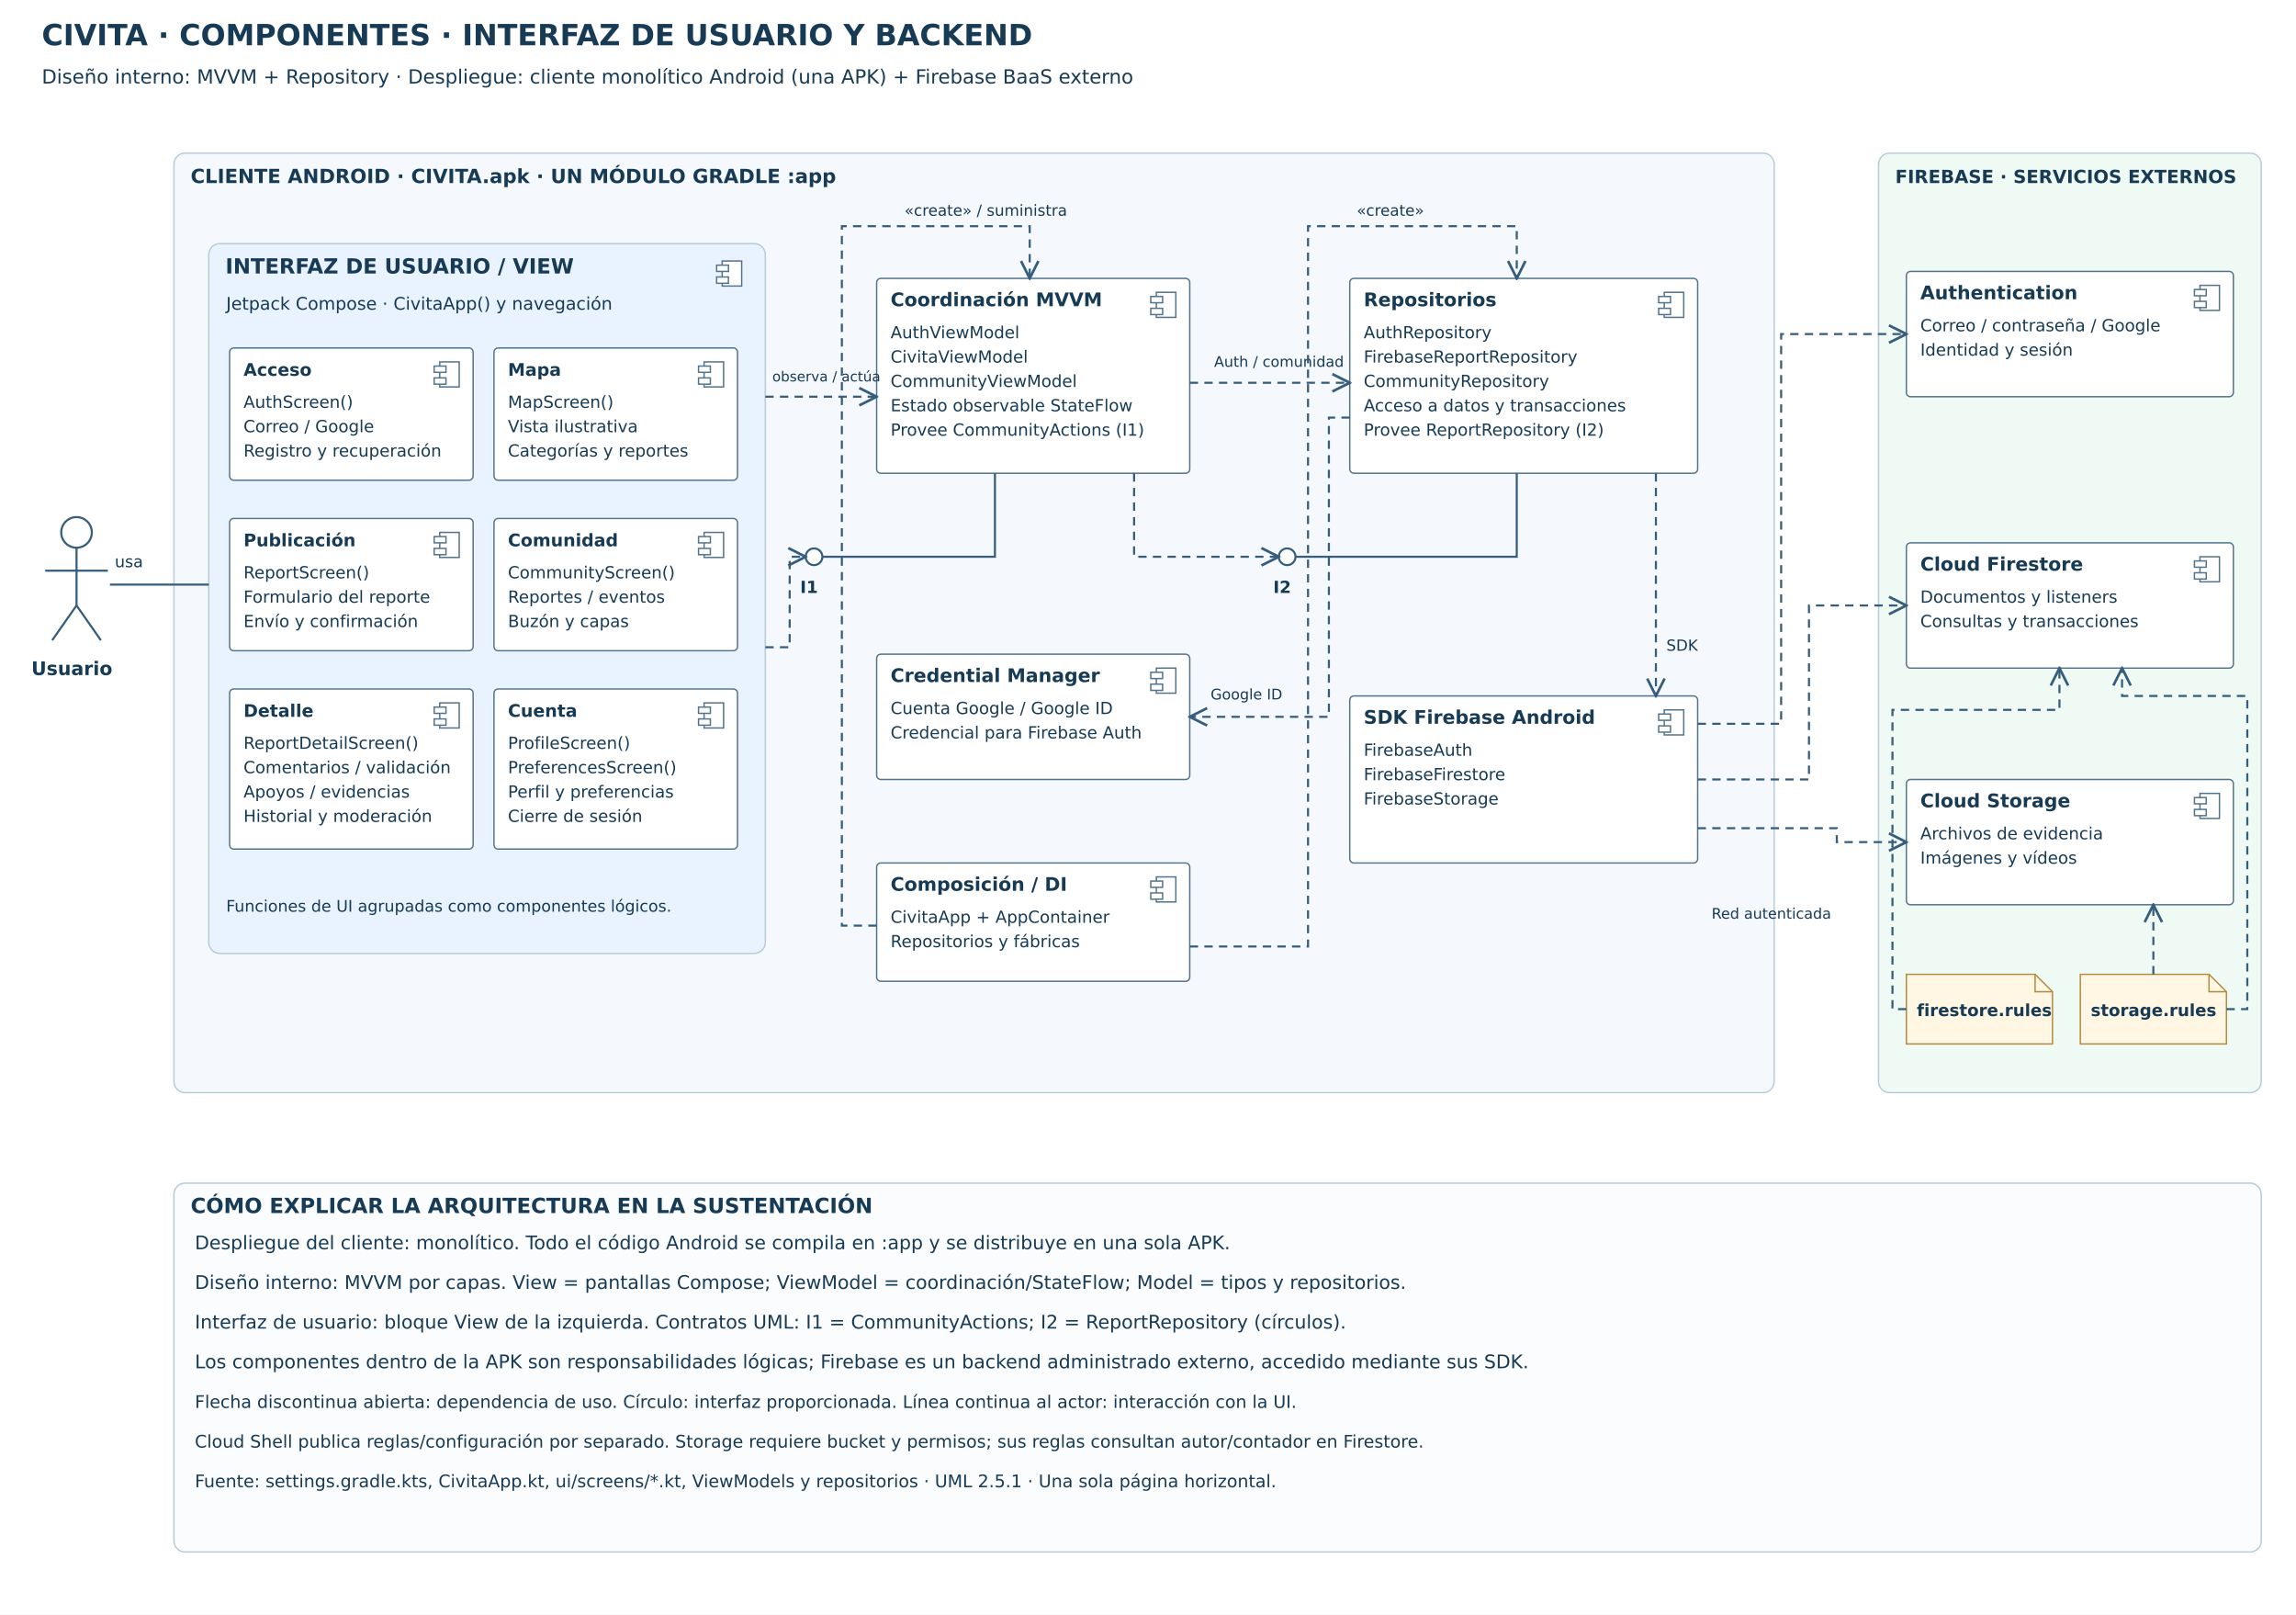
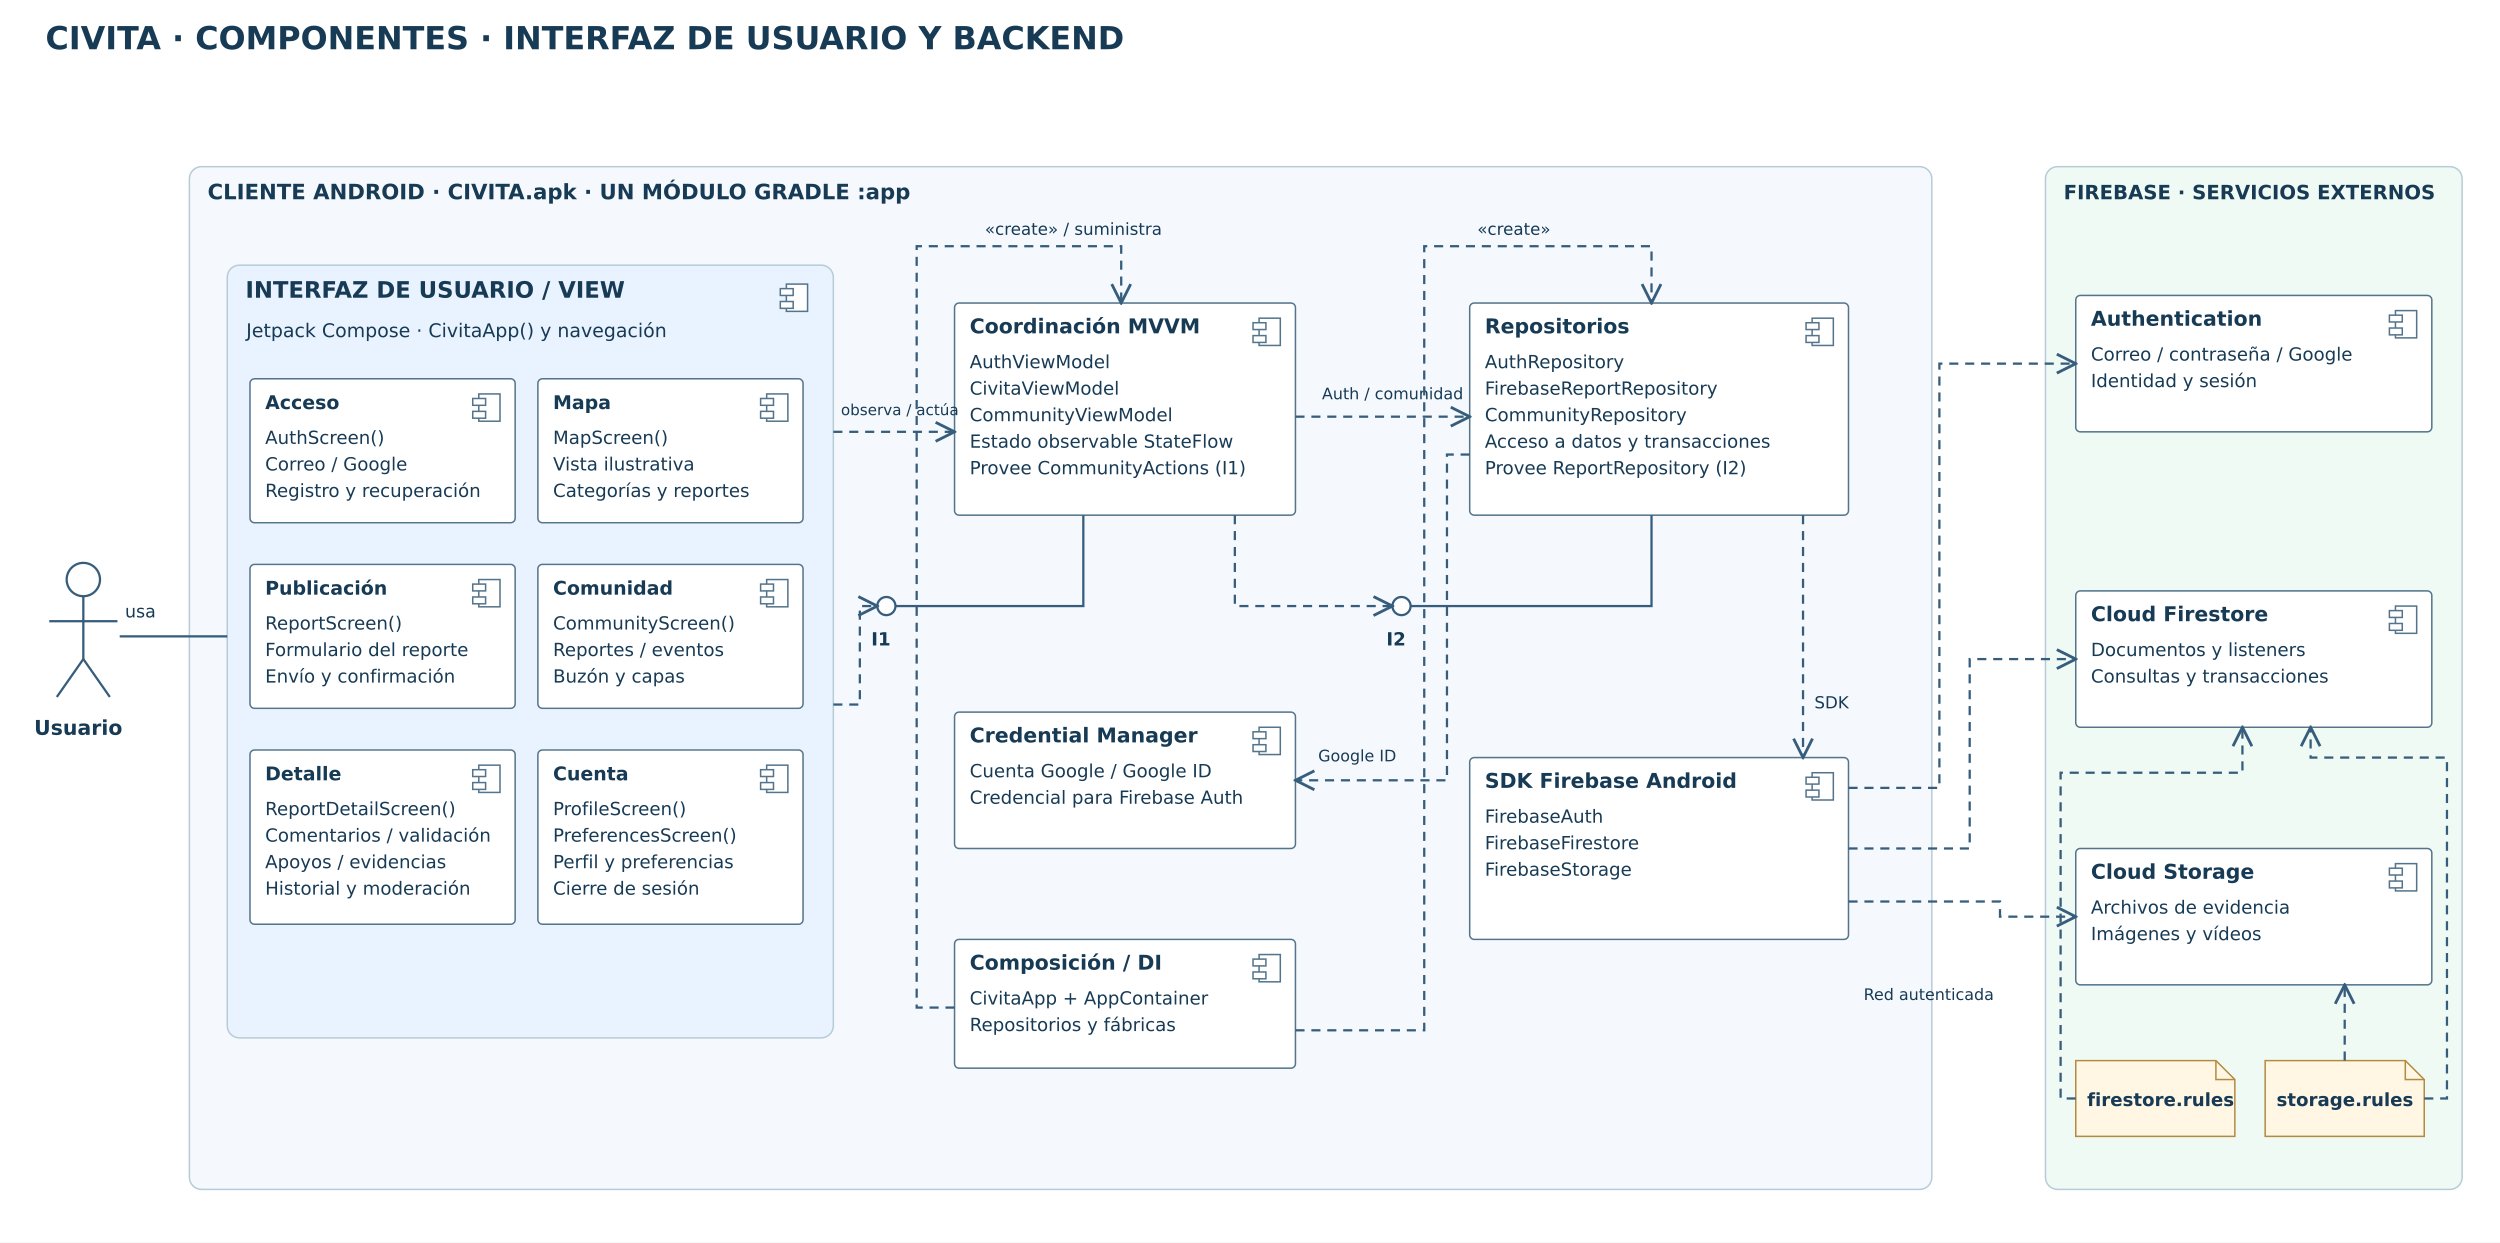
- <svg xmlns="http://www.w3.org/2000/svg" width="3300" height="2320" viewBox="0 0 3300 2320">
-   <rect width="3300" height="2320" fill="white" />
+ <svg xmlns="http://www.w3.org/2000/svg" width="3300" height="1640" viewBox="0 0 3300 1640">
+   <rect width="3300" height="1640" fill="white" />
  <defs>
    <marker id="use" viewBox="0 0 12 12" refX="11" refY="6" markerWidth="10" markerHeight="10" orient="auto">
      <path d="M 1 1 L 11 6 L 1 11" fill="none" stroke="#365d7c" stroke-width="1.5" />
    </marker>
  </defs>
  <text x="60" y="65" font-family="DejaVu Sans" font-size="42" font-weight="bold" fill="#173a55">CIVITA · COMPONENTES · INTERFAZ DE USUARIO Y BACKEND</text>
-   <text x="60" y="120" font-family="DejaVu Sans" font-size="28" font-weight="normal" fill="#173a55">Diseño interno: MVVM + Repository · Despliegue: cliente monolítico Android (una APK) + Firebase BaaS externo</text>
  <rect x="250" y="220" width="2300" height="1350" rx="16" fill="#f5f9fe" stroke="#b7cbd7" stroke-width="2" />
  <text x="274" y="263" font-family="DejaVu Sans" font-size="28" font-weight="bold" fill="#173a55">CLIENTE ANDROID · CIVITA.apk · UN MÓDULO GRADLE :app</text>
  <rect x="2700" y="220" width="550" height="1350" rx="16" fill="#f0faf5" stroke="#b7cbd7" stroke-width="2" />
  <text x="2724" y="263" font-family="DejaVu Sans" font-size="26" font-weight="bold" fill="#173a55">FIREBASE · SERVICIOS EXTERNOS</text>
  <rect x="300" y="350" width="800" height="1020" rx="16" fill="#e9f3ff" stroke="#b7cbd7" stroke-width="2" />
  <text x="324" y="393" font-family="DejaVu Sans" font-size="30" font-weight="bold" fill="#173a55">INTERFAZ DE USUARIO / VIEW</text>
  <rect x="1038" y="375" width="28" height="36" fill="white" stroke="#54748b" stroke-width="2" />
  <rect x="1030" y="381" width="17" height="9" fill="white" stroke="#54748b" stroke-width="2" />
  <rect x="1030" y="398" width="17" height="9" fill="white" stroke="#54748b" stroke-width="2" />
  <text x="325" y="445" font-family="DejaVu Sans" font-size="25" font-weight="normal" fill="#173a55">Jetpack Compose · CivitaApp() y navegación</text>
  <rect x="330" y="500" width="350" height="190" rx="6" fill="#fff" stroke="#54748b" stroke-width="2" />
  <rect x="632" y="520" width="28" height="36" fill="white" stroke="#54748b" stroke-width="2" />
  <rect x="624" y="526" width="17" height="9" fill="white" stroke="#54748b" stroke-width="2" />
  <rect x="624" y="543" width="17" height="9" fill="white" stroke="#54748b" stroke-width="2" />
  <text x="350" y="540" font-family="DejaVu Sans" font-size="25" font-weight="bold" fill="#173a55">Acceso</text>
  <text x="350" y="586" font-family="DejaVu Sans" font-size="24" font-weight="normal" fill="#173a55">AuthScreen()</text>
  <text x="350" y="621" font-family="DejaVu Sans" font-size="24" font-weight="normal" fill="#173a55">Correo / Google</text>
  <text x="350" y="656" font-family="DejaVu Sans" font-size="24" font-weight="normal" fill="#173a55">Registro y recuperación</text>
  <rect x="710" y="500" width="350" height="190" rx="6" fill="#fff" stroke="#54748b" stroke-width="2" />
  <rect x="1012" y="520" width="28" height="36" fill="white" stroke="#54748b" stroke-width="2" />
  <rect x="1004" y="526" width="17" height="9" fill="white" stroke="#54748b" stroke-width="2" />
  <rect x="1004" y="543" width="17" height="9" fill="white" stroke="#54748b" stroke-width="2" />
  <text x="730" y="540" font-family="DejaVu Sans" font-size="25" font-weight="bold" fill="#173a55">Mapa</text>
  <text x="730" y="586" font-family="DejaVu Sans" font-size="24" font-weight="normal" fill="#173a55">MapScreen()</text>
  <text x="730" y="621" font-family="DejaVu Sans" font-size="24" font-weight="normal" fill="#173a55">Vista ilustrativa</text>
  <text x="730" y="656" font-family="DejaVu Sans" font-size="24" font-weight="normal" fill="#173a55">Categorías y reportes</text>
  <rect x="330" y="745" width="350" height="190" rx="6" fill="#fff" stroke="#54748b" stroke-width="2" />
  <rect x="632" y="765" width="28" height="36" fill="white" stroke="#54748b" stroke-width="2" />
  <rect x="624" y="771" width="17" height="9" fill="white" stroke="#54748b" stroke-width="2" />
  <rect x="624" y="788" width="17" height="9" fill="white" stroke="#54748b" stroke-width="2" />
  <text x="350" y="785" font-family="DejaVu Sans" font-size="25" font-weight="bold" fill="#173a55">Publicación</text>
  <text x="350" y="831" font-family="DejaVu Sans" font-size="24" font-weight="normal" fill="#173a55">ReportScreen()</text>
  <text x="350" y="866" font-family="DejaVu Sans" font-size="24" font-weight="normal" fill="#173a55">Formulario del reporte</text>
  <text x="350" y="901" font-family="DejaVu Sans" font-size="24" font-weight="normal" fill="#173a55">Envío y confirmación</text>
  <rect x="710" y="745" width="350" height="190" rx="6" fill="#fff" stroke="#54748b" stroke-width="2" />
  <rect x="1012" y="765" width="28" height="36" fill="white" stroke="#54748b" stroke-width="2" />
  <rect x="1004" y="771" width="17" height="9" fill="white" stroke="#54748b" stroke-width="2" />
  <rect x="1004" y="788" width="17" height="9" fill="white" stroke="#54748b" stroke-width="2" />
  <text x="730" y="785" font-family="DejaVu Sans" font-size="25" font-weight="bold" fill="#173a55">Comunidad</text>
  <text x="730" y="831" font-family="DejaVu Sans" font-size="24" font-weight="normal" fill="#173a55">CommunityScreen()</text>
  <text x="730" y="866" font-family="DejaVu Sans" font-size="24" font-weight="normal" fill="#173a55">Reportes / eventos</text>
  <text x="730" y="901" font-family="DejaVu Sans" font-size="24" font-weight="normal" fill="#173a55">Buzón y capas</text>
  <rect x="330" y="990" width="350" height="230" rx="6" fill="#fff" stroke="#54748b" stroke-width="2" />
  <rect x="632" y="1010" width="28" height="36" fill="white" stroke="#54748b" stroke-width="2" />
  <rect x="624" y="1016" width="17" height="9" fill="white" stroke="#54748b" stroke-width="2" />
  <rect x="624" y="1033" width="17" height="9" fill="white" stroke="#54748b" stroke-width="2" />
  <text x="350" y="1030" font-family="DejaVu Sans" font-size="25" font-weight="bold" fill="#173a55">Detalle</text>
  <text x="350" y="1076" font-family="DejaVu Sans" font-size="24" font-weight="normal" fill="#173a55">ReportDetailScreen()</text>
  <text x="350" y="1111" font-family="DejaVu Sans" font-size="24" font-weight="normal" fill="#173a55">Comentarios / validación</text>
  <text x="350" y="1146" font-family="DejaVu Sans" font-size="24" font-weight="normal" fill="#173a55">Apoyos / evidencias</text>
  <text x="350" y="1181" font-family="DejaVu Sans" font-size="24" font-weight="normal" fill="#173a55">Historial y moderación</text>
  <rect x="710" y="990" width="350" height="230" rx="6" fill="#fff" stroke="#54748b" stroke-width="2" />
  <rect x="1012" y="1010" width="28" height="36" fill="white" stroke="#54748b" stroke-width="2" />
  <rect x="1004" y="1016" width="17" height="9" fill="white" stroke="#54748b" stroke-width="2" />
  <rect x="1004" y="1033" width="17" height="9" fill="white" stroke="#54748b" stroke-width="2" />
  <text x="730" y="1030" font-family="DejaVu Sans" font-size="25" font-weight="bold" fill="#173a55">Cuenta</text>
  <text x="730" y="1076" font-family="DejaVu Sans" font-size="24" font-weight="normal" fill="#173a55">ProfileScreen()</text>
  <text x="730" y="1111" font-family="DejaVu Sans" font-size="24" font-weight="normal" fill="#173a55">PreferencesScreen()</text>
  <text x="730" y="1146" font-family="DejaVu Sans" font-size="24" font-weight="normal" fill="#173a55">Perfil y preferencias</text>
  <text x="730" y="1181" font-family="DejaVu Sans" font-size="24" font-weight="normal" fill="#173a55">Cierre de sesión</text>
-   <text x="325" y="1310" font-family="DejaVu Sans" font-size="23" font-weight="normal" fill="#173a55">Funciones de UI agrupadas como componentes lógicos.</text>
  <circle cx="110" cy="765" r="22" fill="white" stroke="#365d7c" stroke-width="3" />
  <line x1="110" y1="787" x2="110" y2="870" stroke="#365d7c" stroke-width="3" />
  <line x1="65" y1="820" x2="155" y2="820" stroke="#365d7c" stroke-width="3" />
  <line x1="110" y1="870" x2="75" y2="920" stroke="#365d7c" stroke-width="3" />
  <line x1="110" y1="870" x2="145" y2="920" stroke="#365d7c" stroke-width="3" />
  <text x="45" y="970" font-family="DejaVu Sans" font-size="27" font-weight="bold" fill="#173a55">Usuario</text>
  <polyline points="158,840 300,840" fill="none" stroke="#365d7c" stroke-width="3" stroke-dasharray="none" />
  <text x="165" y="815" font-family="DejaVu Sans" font-size="23" font-weight="normal" fill="#173a55">usa</text>
  <rect x="1260" y="400" width="450" height="280" rx="6" fill="#fff" stroke="#54748b" stroke-width="2" />
  <rect x="1662" y="420" width="28" height="36" fill="white" stroke="#54748b" stroke-width="2" />
  <rect x="1654" y="426" width="17" height="9" fill="white" stroke="#54748b" stroke-width="2" />
  <rect x="1654" y="443" width="17" height="9" fill="white" stroke="#54748b" stroke-width="2" />
  <text x="1280" y="440" font-family="DejaVu Sans" font-size="27" font-weight="bold" fill="#173a55">Coordinación MVVM</text>
  <text x="1280" y="486" font-family="DejaVu Sans" font-size="24" font-weight="normal" fill="#173a55">AuthViewModel</text>
  <text x="1280" y="521" font-family="DejaVu Sans" font-size="24" font-weight="normal" fill="#173a55">CivitaViewModel</text>
  <text x="1280" y="556" font-family="DejaVu Sans" font-size="24" font-weight="normal" fill="#173a55">CommunityViewModel</text>
  <text x="1280" y="591" font-family="DejaVu Sans" font-size="24" font-weight="normal" fill="#173a55">Estado observable StateFlow</text>
  <text x="1280" y="626" font-family="DejaVu Sans" font-size="24" font-weight="normal" fill="#173a55">Provee CommunityActions (I1)</text>
  <rect x="1940" y="400" width="500" height="280" rx="6" fill="#fff" stroke="#54748b" stroke-width="2" />
  <rect x="2392" y="420" width="28" height="36" fill="white" stroke="#54748b" stroke-width="2" />
  <rect x="2384" y="426" width="17" height="9" fill="white" stroke="#54748b" stroke-width="2" />
  <rect x="2384" y="443" width="17" height="9" fill="white" stroke="#54748b" stroke-width="2" />
  <text x="1960" y="440" font-family="DejaVu Sans" font-size="27" font-weight="bold" fill="#173a55">Repositorios</text>
  <text x="1960" y="486" font-family="DejaVu Sans" font-size="24" font-weight="normal" fill="#173a55">AuthRepository</text>
  <text x="1960" y="521" font-family="DejaVu Sans" font-size="24" font-weight="normal" fill="#173a55">FirebaseReportRepository</text>
  <text x="1960" y="556" font-family="DejaVu Sans" font-size="24" font-weight="normal" fill="#173a55">CommunityRepository</text>
  <text x="1960" y="591" font-family="DejaVu Sans" font-size="24" font-weight="normal" fill="#173a55">Acceso a datos y transacciones</text>
  <text x="1960" y="626" font-family="DejaVu Sans" font-size="24" font-weight="normal" fill="#173a55">Provee ReportRepository (I2)</text>
  <rect x="1260" y="1240" width="450" height="170" rx="6" fill="#fff" stroke="#54748b" stroke-width="2" />
  <rect x="1662" y="1260" width="28" height="36" fill="white" stroke="#54748b" stroke-width="2" />
  <rect x="1654" y="1266" width="17" height="9" fill="white" stroke="#54748b" stroke-width="2" />
  <rect x="1654" y="1283" width="17" height="9" fill="white" stroke="#54748b" stroke-width="2" />
  <text x="1280" y="1280" font-family="DejaVu Sans" font-size="27" font-weight="bold" fill="#173a55">Composición / DI</text>
  <text x="1280" y="1326" font-family="DejaVu Sans" font-size="24" font-weight="normal" fill="#173a55">CivitaApp + AppContainer</text>
  <text x="1280" y="1361" font-family="DejaVu Sans" font-size="24" font-weight="normal" fill="#173a55">Repositorios y fábricas</text>
  <rect x="1260" y="940" width="450" height="180" rx="6" fill="#fff" stroke="#54748b" stroke-width="2" />
  <rect x="1662" y="960" width="28" height="36" fill="white" stroke="#54748b" stroke-width="2" />
  <rect x="1654" y="966" width="17" height="9" fill="white" stroke="#54748b" stroke-width="2" />
  <rect x="1654" y="983" width="17" height="9" fill="white" stroke="#54748b" stroke-width="2" />
  <text x="1280" y="980" font-family="DejaVu Sans" font-size="27" font-weight="bold" fill="#173a55">Credential Manager</text>
  <text x="1280" y="1026" font-family="DejaVu Sans" font-size="24" font-weight="normal" fill="#173a55">Cuenta Google / Google ID</text>
  <text x="1280" y="1061" font-family="DejaVu Sans" font-size="24" font-weight="normal" fill="#173a55">Credencial para Firebase Auth</text>
  <rect x="1940" y="1000" width="500" height="240" rx="6" fill="#fff" stroke="#54748b" stroke-width="2" />
  <rect x="2392" y="1020" width="28" height="36" fill="white" stroke="#54748b" stroke-width="2" />
  <rect x="2384" y="1026" width="17" height="9" fill="white" stroke="#54748b" stroke-width="2" />
  <rect x="2384" y="1043" width="17" height="9" fill="white" stroke="#54748b" stroke-width="2" />
  <text x="1960" y="1040" font-family="DejaVu Sans" font-size="27" font-weight="bold" fill="#173a55">SDK Firebase Android</text>
  <text x="1960" y="1086" font-family="DejaVu Sans" font-size="24" font-weight="normal" fill="#173a55">FirebaseAuth</text>
  <text x="1960" y="1121" font-family="DejaVu Sans" font-size="24" font-weight="normal" fill="#173a55">FirebaseFirestore</text>
  <text x="1960" y="1156" font-family="DejaVu Sans" font-size="24" font-weight="normal" fill="#173a55">FirebaseStorage</text>
  <rect x="2740" y="390" width="470" height="180" rx="6" fill="#fff" stroke="#54748b" stroke-width="2" />
  <rect x="3162" y="410" width="28" height="36" fill="white" stroke="#54748b" stroke-width="2" />
  <rect x="3154" y="416" width="17" height="9" fill="white" stroke="#54748b" stroke-width="2" />
  <rect x="3154" y="433" width="17" height="9" fill="white" stroke="#54748b" stroke-width="2" />
  <text x="2760" y="430" font-family="DejaVu Sans" font-size="27" font-weight="bold" fill="#173a55">Authentication</text>
  <text x="2760" y="476" font-family="DejaVu Sans" font-size="24" font-weight="normal" fill="#173a55">Correo / contraseña / Google</text>
  <text x="2760" y="511" font-family="DejaVu Sans" font-size="24" font-weight="normal" fill="#173a55">Identidad y sesión</text>
  <rect x="2740" y="780" width="470" height="180" rx="6" fill="#fff" stroke="#54748b" stroke-width="2" />
  <rect x="3162" y="800" width="28" height="36" fill="white" stroke="#54748b" stroke-width="2" />
  <rect x="3154" y="806" width="17" height="9" fill="white" stroke="#54748b" stroke-width="2" />
  <rect x="3154" y="823" width="17" height="9" fill="white" stroke="#54748b" stroke-width="2" />
  <text x="2760" y="820" font-family="DejaVu Sans" font-size="27" font-weight="bold" fill="#173a55">Cloud Firestore</text>
  <text x="2760" y="866" font-family="DejaVu Sans" font-size="24" font-weight="normal" fill="#173a55">Documentos y listeners</text>
  <text x="2760" y="901" font-family="DejaVu Sans" font-size="24" font-weight="normal" fill="#173a55">Consultas y transacciones</text>
  <rect x="2740" y="1120" width="470" height="180" rx="6" fill="#fff" stroke="#54748b" stroke-width="2" />
  <rect x="3162" y="1140" width="28" height="36" fill="white" stroke="#54748b" stroke-width="2" />
  <rect x="3154" y="1146" width="17" height="9" fill="white" stroke="#54748b" stroke-width="2" />
  <rect x="3154" y="1163" width="17" height="9" fill="white" stroke="#54748b" stroke-width="2" />
  <text x="2760" y="1160" font-family="DejaVu Sans" font-size="27" font-weight="bold" fill="#173a55">Cloud Storage</text>
  <text x="2760" y="1206" font-family="DejaVu Sans" font-size="24" font-weight="normal" fill="#173a55">Archivos de evidencia</text>
  <text x="2760" y="1241" font-family="DejaVu Sans" font-size="24" font-weight="normal" fill="#173a55">Imágenes y vídeos</text>
  <polyline points="1100,570 1260,570" fill="none" stroke="#365d7c" stroke-width="3" stroke-dasharray="12 9" marker-end="url(#use)" />
  <text x="1110" y="548" font-family="DejaVu Sans" font-size="20" font-weight="normal" fill="#173a55">observa / actúa</text>
  <polyline points="1710,550 1940,550" fill="none" stroke="#365d7c" stroke-width="3" stroke-dasharray="12 9" marker-end="url(#use)" />
  <text x="1745" y="527" font-family="DejaVu Sans" font-size="21" font-weight="normal" fill="#173a55">Auth / comunidad</text>
  <circle cx="1170" cy="800" r="12" fill="white" stroke="#365d7c" stroke-width="3" />
  <text x="1150" y="852" font-family="DejaVu Sans" font-size="24" font-weight="bold" fill="#173a55">I1</text>
  <circle cx="1850" cy="800" r="12" fill="white" stroke="#365d7c" stroke-width="3" />
  <text x="1830" y="852" font-family="DejaVu Sans" font-size="24" font-weight="bold" fill="#173a55">I2</text>
  <polyline points="1100,930 1135,930 1135,800 1158,800" fill="none" stroke="#365d7c" stroke-width="3" stroke-dasharray="12 9" marker-end="url(#use)" />
  <polyline points="1430,680 1430,800 1182,800" fill="none" stroke="#365d7c" stroke-width="3" stroke-dasharray="none" />
  <polyline points="1630,680 1630,800 1838,800" fill="none" stroke="#365d7c" stroke-width="3" stroke-dasharray="12 9" marker-end="url(#use)" />
  <polyline points="2180,680 2180,800 1862,800" fill="none" stroke="#365d7c" stroke-width="3" stroke-dasharray="none" />
  <polyline points="1260,1330 1210,1330 1210,325 1480,325 1480,400" fill="none" stroke="#365d7c" stroke-width="3" stroke-dasharray="12 9" marker-end="url(#use)" />
  <text x="1300" y="310" font-family="DejaVu Sans" font-size="22" font-weight="normal" fill="#173a55">«create» / suministra</text>
  <polyline points="1710,1360 1880,1360 1880,325 2180,325 2180,400" fill="none" stroke="#365d7c" stroke-width="3" stroke-dasharray="12 9" marker-end="url(#use)" />
  <text x="1950" y="310" font-family="DejaVu Sans" font-size="22" font-weight="normal" fill="#173a55">«create»</text>
  <polyline points="2380,680 2380,1000" fill="none" stroke="#365d7c" stroke-width="3" stroke-dasharray="12 9" marker-end="url(#use)" />
  <text x="2395" y="935" font-family="DejaVu Sans" font-size="22" font-weight="normal" fill="#173a55">SDK</text>
  <polyline points="1940,600 1910,600 1910,1030 1710,1030" fill="none" stroke="#365d7c" stroke-width="3" stroke-dasharray="12 9" marker-end="url(#use)" />
  <text x="1740" y="1005" font-family="DejaVu Sans" font-size="21" font-weight="normal" fill="#173a55">Google ID</text>
  <polyline points="2440,1040 2560,1040 2560,480 2740,480" fill="none" stroke="#365d7c" stroke-width="3" stroke-dasharray="12 9" marker-end="url(#use)" />
  <polyline points="2440,1120 2600,1120 2600,870 2740,870" fill="none" stroke="#365d7c" stroke-width="3" stroke-dasharray="12 9" marker-end="url(#use)" />
  <polyline points="2440,1190 2640,1190 2640,1210 2740,1210" fill="none" stroke="#365d7c" stroke-width="3" stroke-dasharray="12 9" marker-end="url(#use)" />
  <text x="2460" y="1320" font-family="DejaVu Sans" font-size="21" font-weight="normal" fill="#173a55">Red autenticada</text>
  <path d="M2740 1400 H2925 L2950 1425 V1500 H2740 Z" fill="#fff6e4" stroke="#b38b40" stroke-width="2" />
  <path d="M2925 1400 V1425 H2950" fill="none" stroke="#b38b40" stroke-width="2" />
  <text x="2755" y="1460" font-family="DejaVu Sans" font-size="24" font-weight="bold" fill="#173a55">firestore.rules</text>
  <path d="M2990 1400 H3175 L3200 1425 V1500 H2990 Z" fill="#fff6e4" stroke="#b38b40" stroke-width="2" />
  <path d="M3175 1400 V1425 H3200" fill="none" stroke="#b38b40" stroke-width="2" />
  <text x="3005" y="1460" font-family="DejaVu Sans" font-size="24" font-weight="bold" fill="#173a55">storage.rules</text>
  <polyline points="2740,1450 2720,1450 2720,1020 2960,1020 2960,960" fill="none" stroke="#365d7c" stroke-width="3" stroke-dasharray="12 9" marker-end="url(#use)" />
  <polyline points="3095,1400 3095,1300" fill="none" stroke="#365d7c" stroke-width="3" stroke-dasharray="12 9" marker-end="url(#use)" />
  <polyline points="3200,1450 3230,1450 3230,1000 3050,1000 3050,960" fill="none" stroke="#365d7c" stroke-width="3" stroke-dasharray="12 9" marker-end="url(#use)" />
-   <rect x="250" y="1700" width="3000" height="530" rx="16" fill="#fbfcfe" stroke="#b7cbd7" stroke-width="2" />
-   <text x="274" y="1743" font-family="DejaVu Sans" font-size="30" font-weight="bold" fill="#173a55">CÓMO EXPLICAR LA ARQUITECTURA EN LA SUSTENTACIÓN</text>
-   <text x="280" y="1795" font-family="DejaVu Sans" font-size="27" font-weight="normal" fill="#173a55">Despliegue del cliente: monolítico. Todo el código Android se compila en :app y se distribuye en una sola APK.</text>
-   <text x="280" y="1852" font-family="DejaVu Sans" font-size="27" font-weight="normal" fill="#173a55">Diseño interno: MVVM por capas. View = pantallas Compose; ViewModel = coordinación/StateFlow; Model = tipos y repositorios.</text>
-   <text x="280" y="1909" font-family="DejaVu Sans" font-size="27" font-weight="normal" fill="#173a55">Interfaz de usuario: bloque View de la izquierda. Contratos UML: I1 = CommunityActions; I2 = ReportRepository (círculos).</text>
-   <text x="280" y="1966" font-family="DejaVu Sans" font-size="27" font-weight="normal" fill="#173a55">Los componentes dentro de la APK son responsabilidades lógicas; Firebase es un backend administrado externo, accedido mediante sus SDK.</text>
-   <text x="280" y="2023" font-family="DejaVu Sans" font-size="25" font-weight="normal" fill="#173a55">Flecha discontinua abierta: dependencia de uso. Círculo: interfaz proporcionada. Línea continua al actor: interacción con la UI.</text>
-   <text x="280" y="2080" font-family="DejaVu Sans" font-size="25" font-weight="normal" fill="#173a55">Cloud Shell publica reglas/configuración por separado. Storage requiere bucket y permisos; sus reglas consultan autor/contador en Firestore.</text>
-   <text x="280" y="2137" font-family="DejaVu Sans" font-size="25" font-weight="normal" fill="#173a55">Fuente: settings.gradle.kts, CivitaApp.kt, ui/screens/*.kt, ViewModels y repositorios · UML 2.5.1 · Una sola página horizontal.</text>
</svg>
